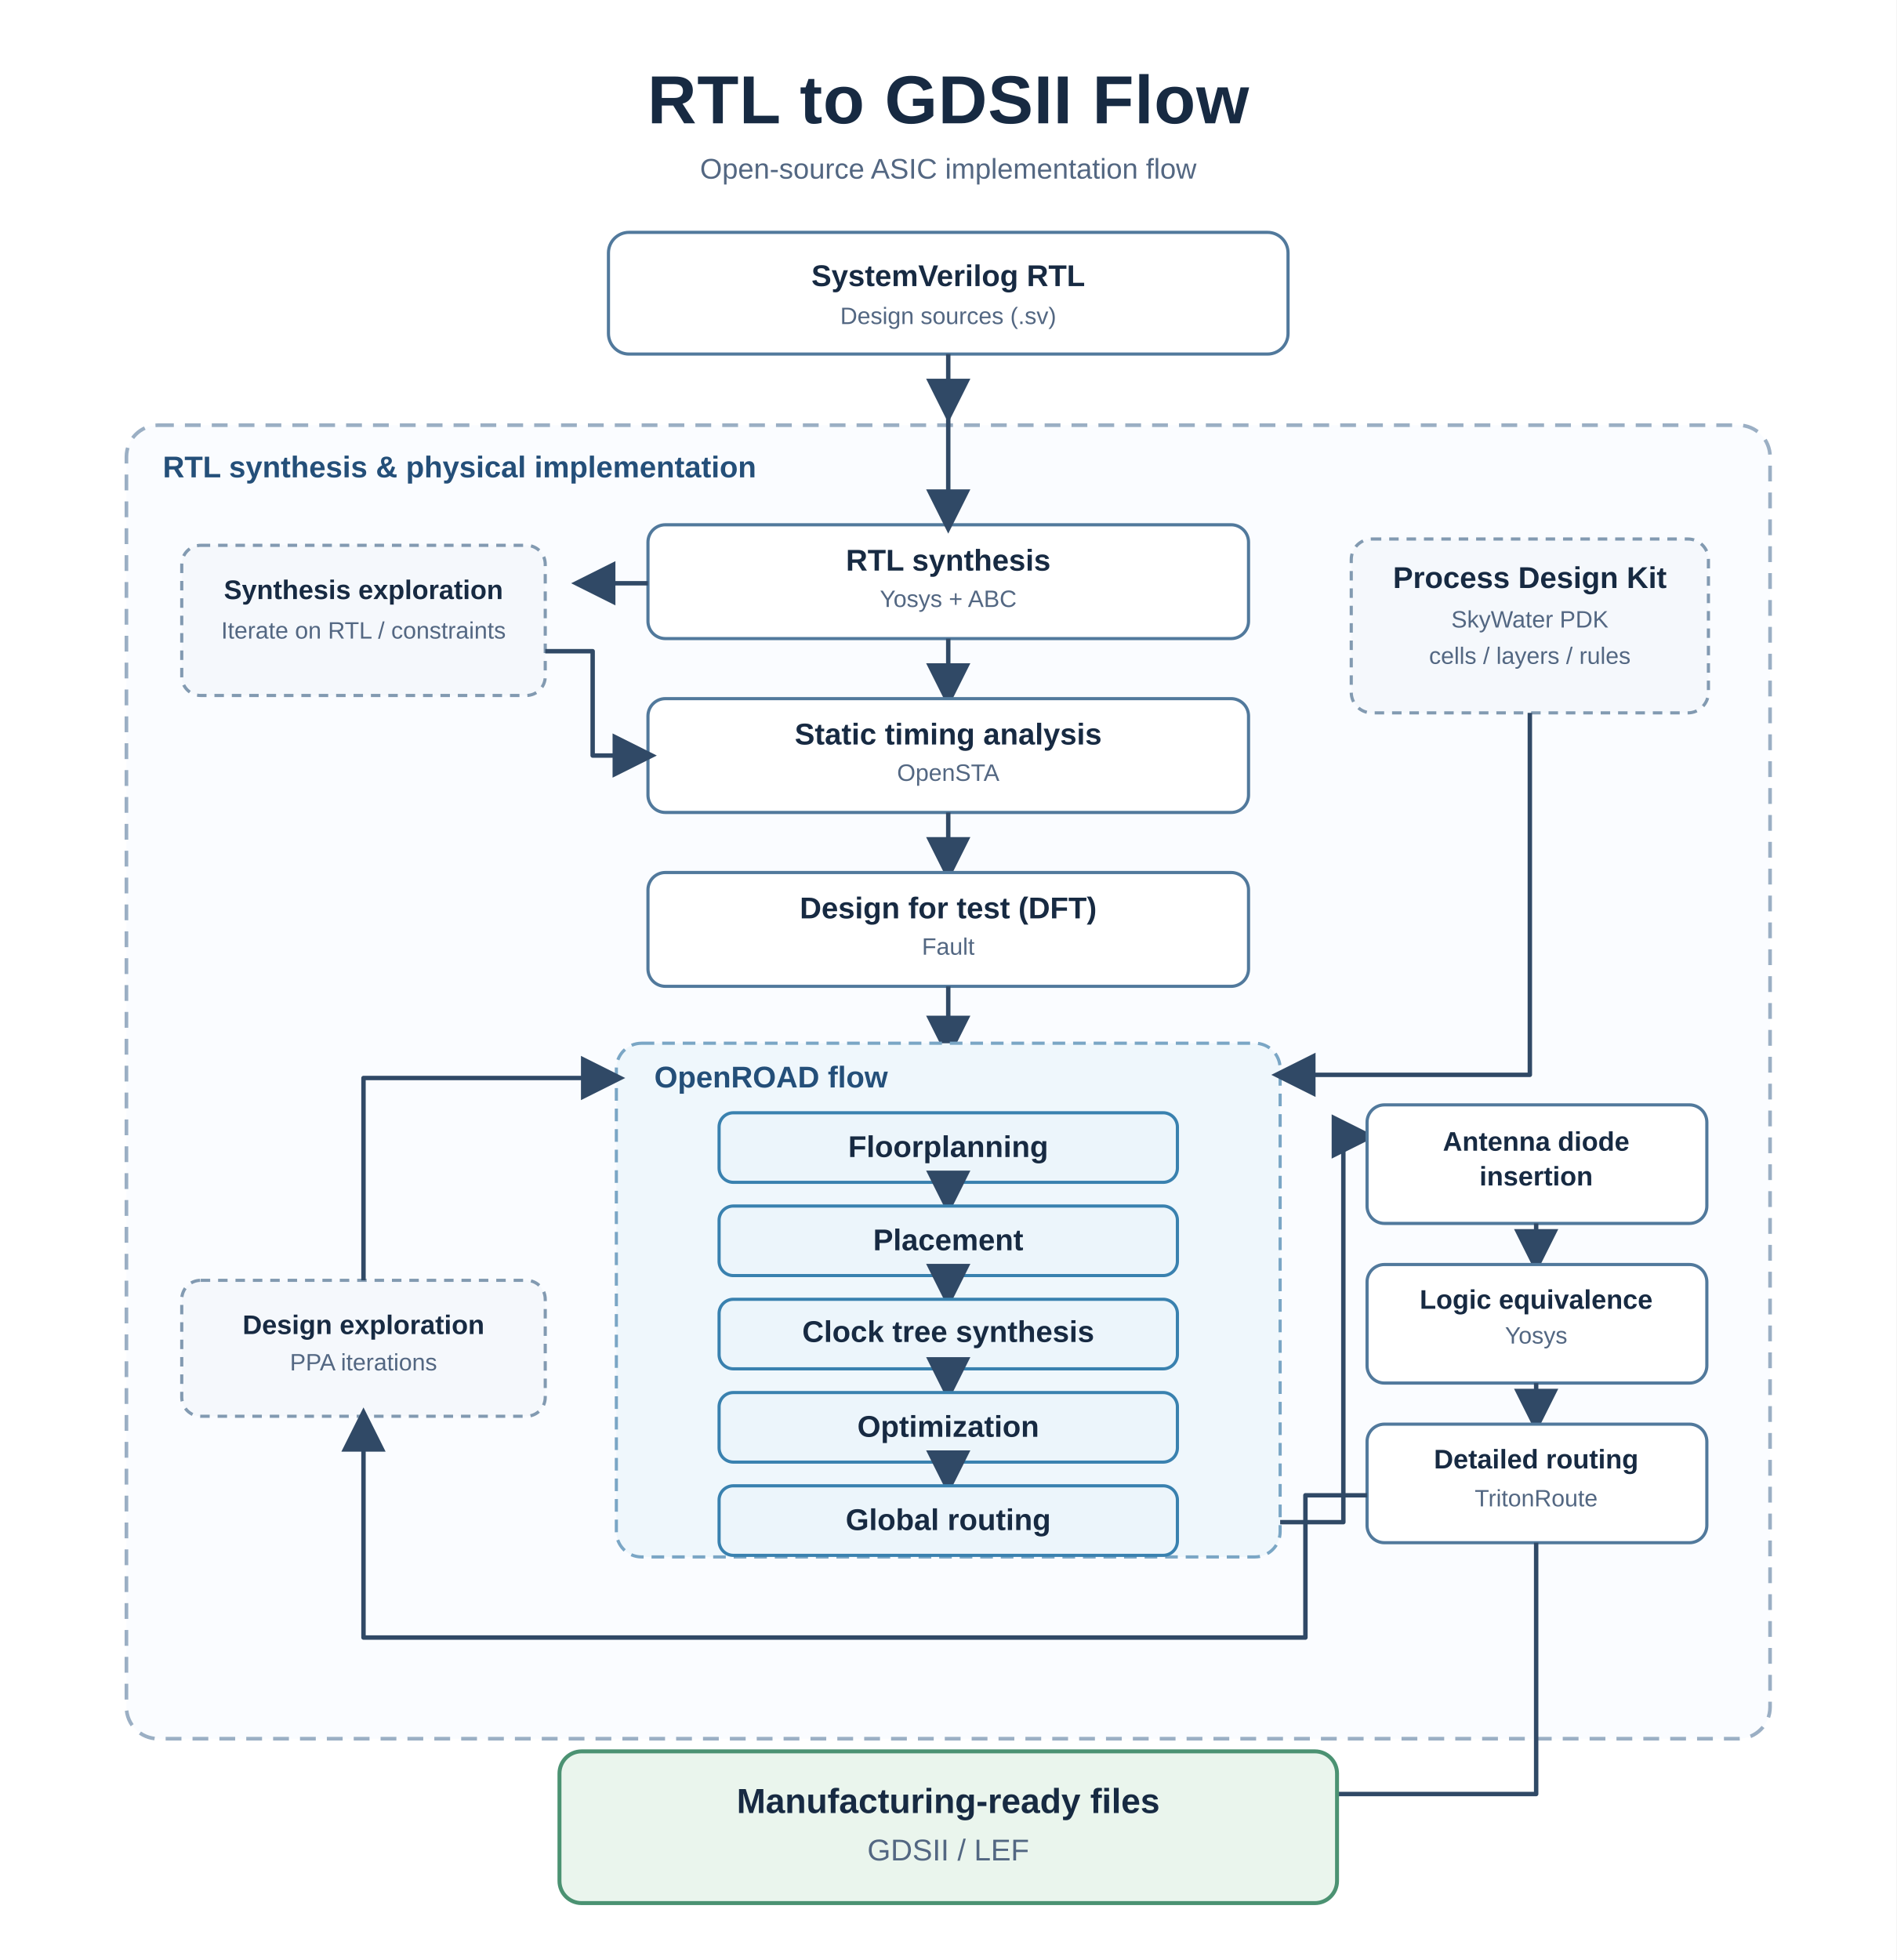
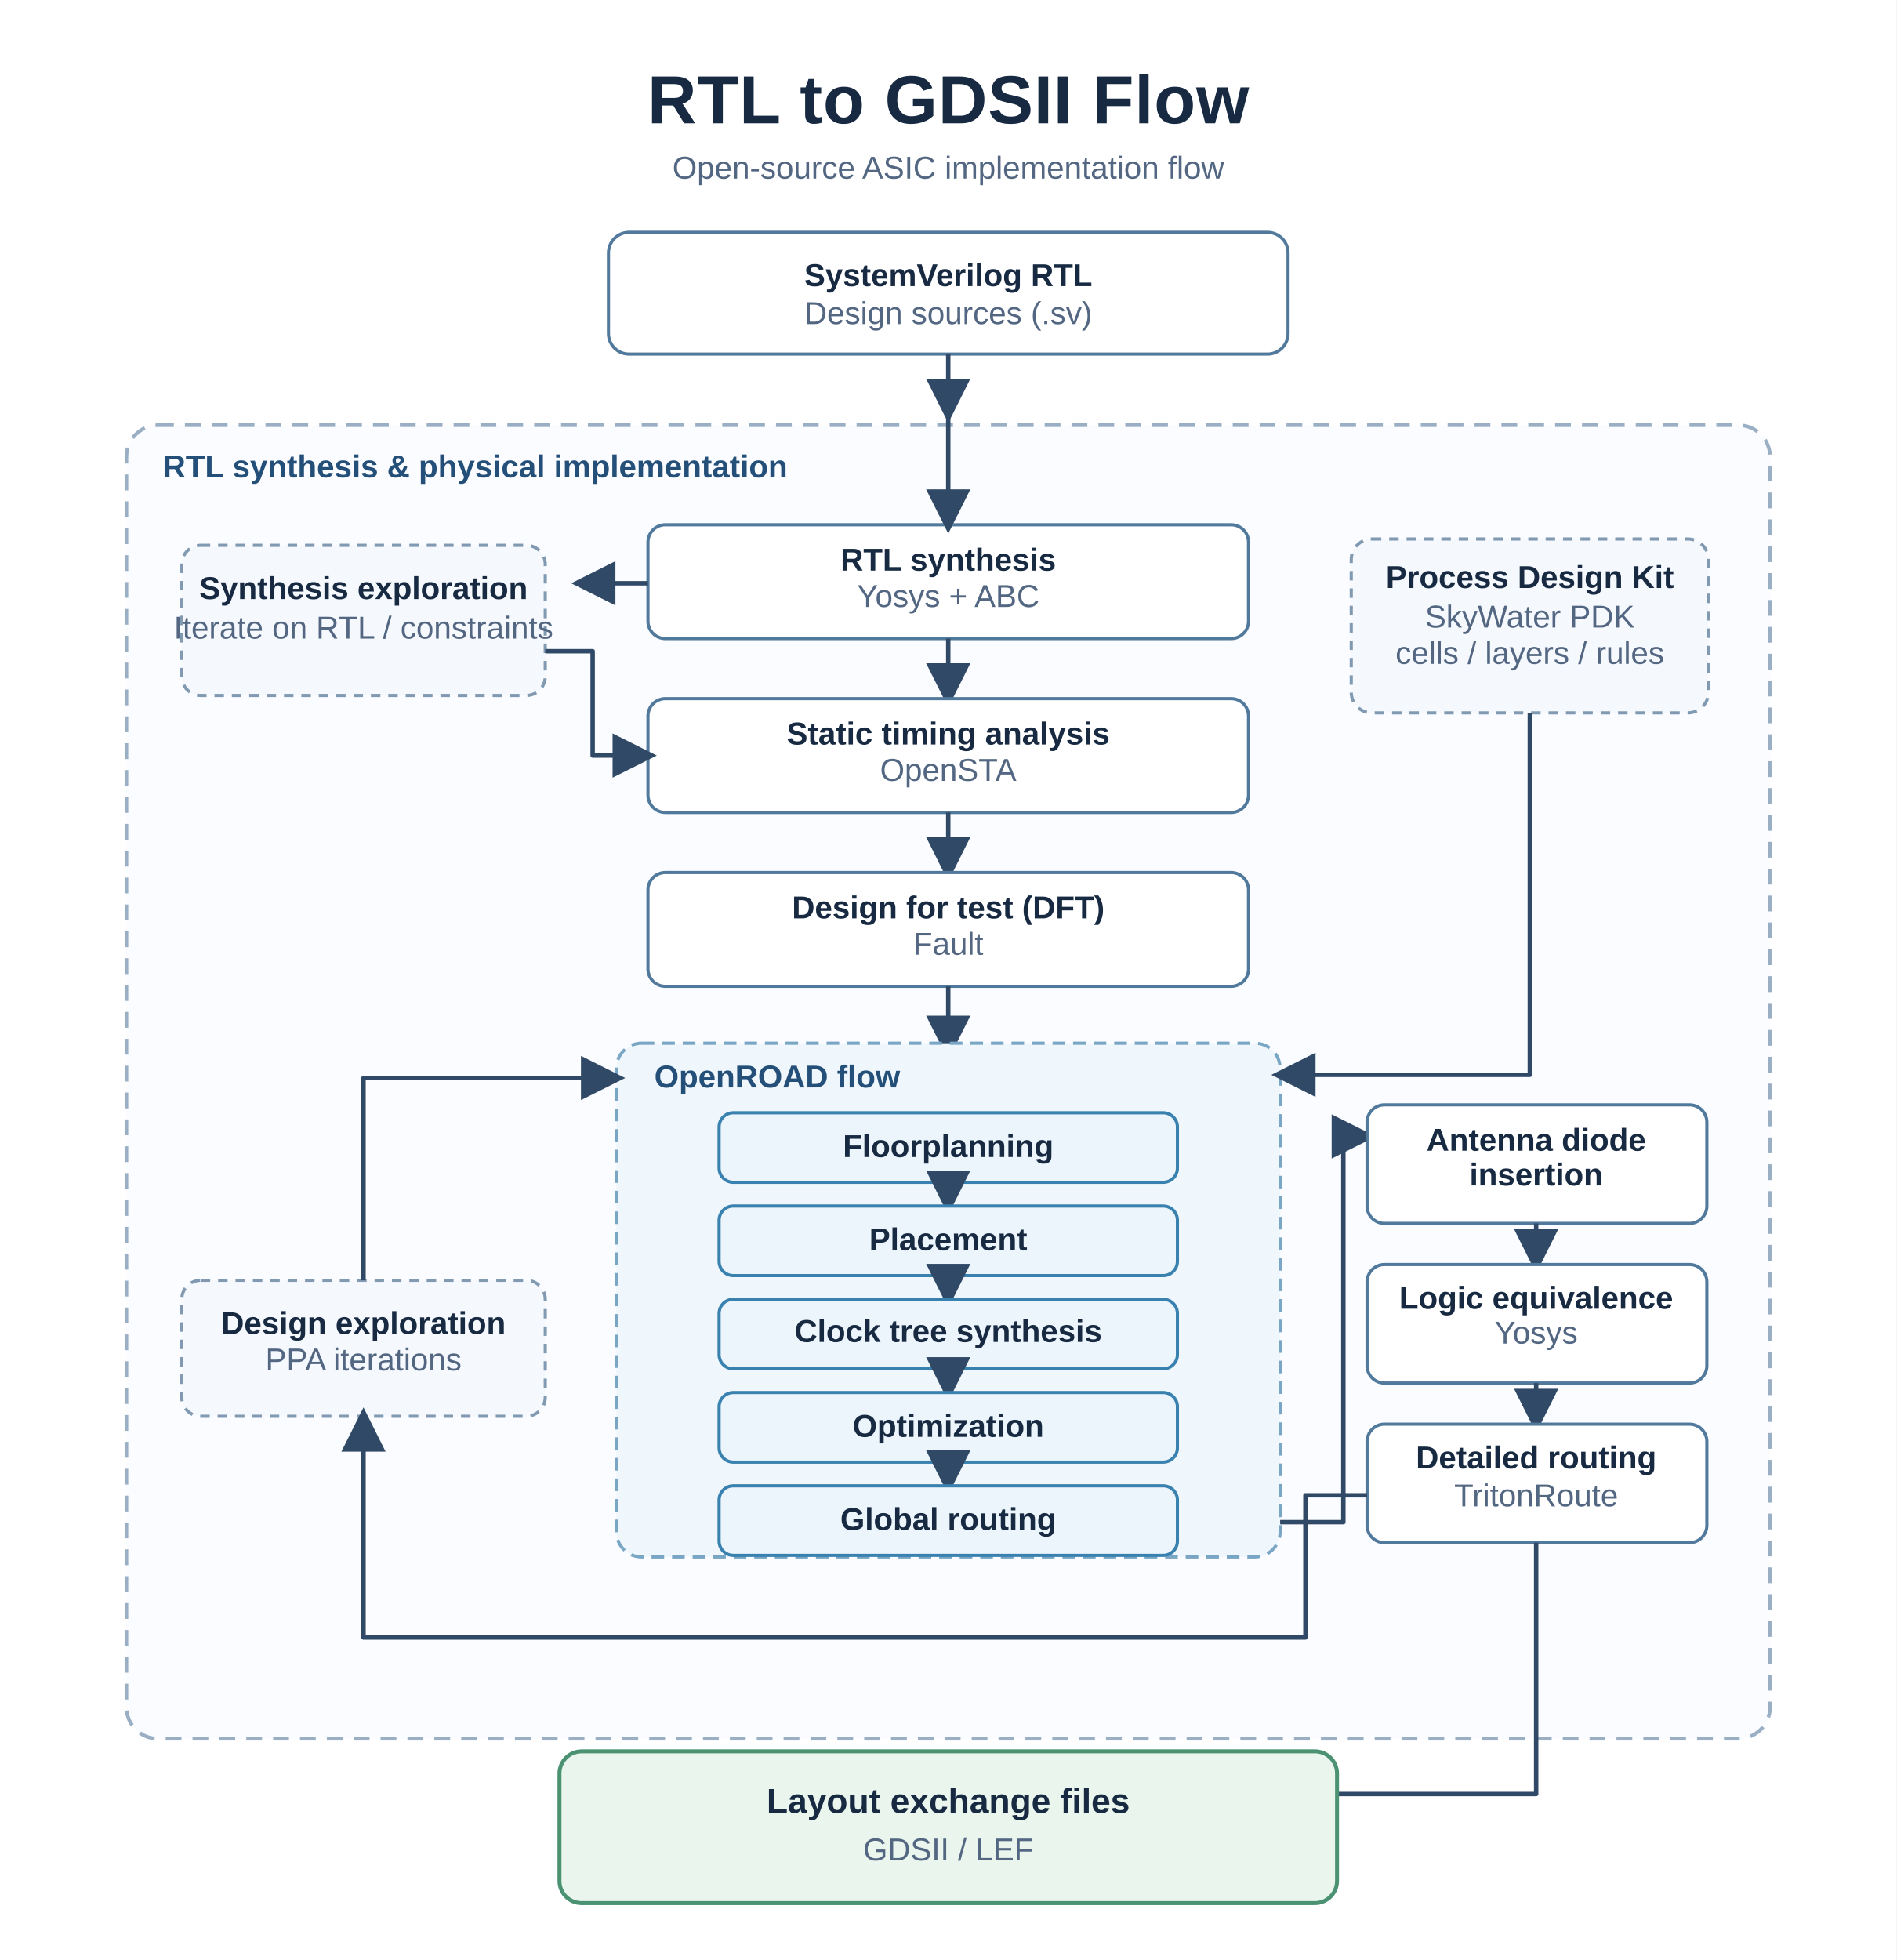
<svg xmlns="http://www.w3.org/2000/svg" width="1200" height="1240" viewBox="0 0 1200 1240" role="img" aria-labelledby="title desc">
  <defs>
    <marker id="arr" markerWidth="10" markerHeight="10" refX="8" refY="5" orient="auto" markerUnits="strokeWidth">
      <path d="M0,0 L10,5 L0,10 Z" fill="#304966" />
    </marker>
    <style>
 text {font-family:Arial,Helvetica,sans-serif;fill:#172a42}
 .heading {font-size:43px;font-weight:700;letter-spacing:.4px}
-  .subtitle {font-size:18px;fill:#536782}
-  .section {font-size:19px;font-weight:700;fill:#244f79}
+  .subtitle {font-size:20px;fill:#536782}
+  .section {font-size:20px;font-weight:700;fill:#244f79}
 .stage {fill:#fff;stroke:#51799c;stroke-width:2}
 .physical {fill:#ecf5fb;stroke:#3981af;stroke-width:2}
 .utility {fill:#f5f8fc;stroke:#829ab1;stroke-width:2;stroke-dasharray:6 5}
-  .txt {font-size:19px;font-weight:600;text-anchor:middle}
-  .detail {font-size:15px;font-weight:400;fill:#536782;text-anchor:middle}
+  .txt {font-size:20px;font-weight:600;text-anchor:middle}
+  .detail {font-size:20px;font-weight:400;fill:#536782;text-anchor:middle}
 .arrow {stroke:#304966;stroke-width:2.8;fill:none;marker-end:url(#arr);stroke-linejoin:round}
 .line {stroke:#304966;stroke-width:2.8;fill:none;stroke-linejoin:round}
 </style>
  </defs>
  <rect width="1200" height="1240" fill="#fff" />
  <text x="600" y="78" class="heading" text-anchor="middle">RTL to GDSII Flow</text>
  <text x="600" y="113" class="subtitle" text-anchor="middle">Open-source ASIC implementation flow</text>
  <rect x="385" y="147" width="430" height="77" rx="13" class="stage" />
  <text x="600" y="181" class="txt">SystemVerilog RTL</text>
  <text x="600" y="205" class="detail">Design sources (.sv)</text>
  <path d="M600 224 V262" class="arrow" />
  <rect x="80" y="269" width="1040" height="831" rx="20" fill="#fafcff" stroke="#9bafc4" stroke-width="2.3" stroke-dasharray="10 7" />
  <text x="103" y="302" class="section">RTL synthesis &amp; physical implementation</text>
  <rect x="410" y="332" width="380" height="72" rx="11" class="stage" />
  <text x="600" y="361" class="txt">RTL synthesis</text>
  <text x="600" y="384" class="detail">Yosys + ABC</text>
  <path d="M600 262 V332" class="arrow" />
  <path d="M600 404 V442" class="arrow" />
  <rect x="410" y="442" width="380" height="72" rx="11" class="stage" />
  <text x="600" y="471" class="txt">Static timing analysis</text>
  <text x="600" y="494" class="detail">OpenSTA</text>
  <path d="M600 514 V552" class="arrow" />
  <rect x="410" y="552" width="380" height="72" rx="11" class="stage" />
  <text x="600" y="581" class="txt">Design for test (DFT)</text>
  <text x="600" y="604" class="detail">Fault</text>
  <rect x="115" y="345" width="230" height="95" rx="12" class="utility" />
-   <text x="230" y="379" class="txt" style="font-size:17px">Synthesis exploration</text>
+   <text x="230" y="379" class="txt" style="font-size:20px">Synthesis exploration</text>
  <text x="230" y="404" class="detail">Iterate on RTL / constraints</text>
  <path d="M410 369 H367" class="arrow" />
  <path d="M345 412 H375 V478 H410" class="arrow" />
  <rect x="855" y="341" width="226" height="110" rx="13" class="utility" />
  <text x="968" y="372" class="txt">Process Design Kit</text>
  <text x="968" y="397" class="detail">SkyWater PDK</text>
  <text x="968" y="420" class="detail">cells / layers / rules</text>
  <path d="M600 624 V665" class="arrow" />
  <rect x="390" y="660" width="420" height="325" rx="16" fill="#eff7fc" stroke="#7aa6c5" stroke-dasharray="8 5" stroke-width="2" />
  <text x="414" y="688" class="section">OpenROAD flow</text>
  <rect x="455" y="704" width="290" height="44" rx="9" class="physical" />
  <text x="600" y="732" class="txt">Floorplanning</text>
  <path d="M600 748 V763" class="arrow" />
  <rect x="455" y="763" width="290" height="44" rx="9" class="physical" />
  <text x="600" y="791" class="txt">Placement</text>
  <path d="M600 807 V822" class="arrow" />
  <rect x="455" y="822" width="290" height="44" rx="9" class="physical" />
  <text x="600" y="849" class="txt">Clock tree synthesis</text>
  <path d="M600 866 V881" class="arrow" />
  <rect x="455" y="881" width="290" height="44" rx="9" class="physical" />
  <text x="600" y="909" class="txt">Optimization</text>
  <path d="M600 925 V940" class="arrow" />
  <rect x="455" y="940" width="290" height="44" rx="9" class="physical" />
  <text x="600" y="968" class="txt">Global routing</text>
  <path d="M968 451 V680 H810" class="arrow" />
  <path d="M810 963 H850 V719 H865" class="arrow" />
  <rect x="865" y="699" width="215" height="75" rx="11" class="stage" />
-   <text x="972" y="728" class="txt" style="font-size:17px">Antenna diode</text>
-   <text x="972" y="750" class="txt" style="font-size:17px">insertion</text>
+   <text x="972" y="728" class="txt" style="font-size:20px">Antenna diode</text>
+   <text x="972" y="750" class="txt" style="font-size:20px">insertion</text>
  <path d="M972 774 V800" class="arrow" />
  <rect x="865" y="800" width="215" height="75" rx="11" class="stage" />
-   <text x="972" y="828" class="txt" style="font-size:17px">Logic equivalence</text>
+   <text x="972" y="828" class="txt" style="font-size:20px">Logic equivalence</text>
  <text x="972" y="850" class="detail">Yosys</text>
  <path d="M972 875 V901" class="arrow" />
  <rect x="865" y="901" width="215" height="75" rx="11" class="stage" />
-   <text x="972" y="929" class="txt" style="font-size:17px">Detailed routing</text>
+   <text x="972" y="929" class="txt" style="font-size:20px">Detailed routing</text>
  <text x="972" y="953" class="detail">TritonRoute</text>
  <rect x="115" y="810" width="230" height="86" rx="12" class="utility" />
-   <text x="230" y="844" class="txt" style="font-size:17px">Design exploration</text>
+   <text x="230" y="844" class="txt" style="font-size:20px">Design exploration</text>
  <text x="230" y="867" class="detail">PPA iterations</text>
  <path d="M865 946 H826 V1036 H230 V896" class="arrow" />
  <path d="M230 810 V682 H390" class="arrow" />
  <path d="M972 976 V1135 H600" class="arrow" />
  <rect x="354" y="1108" width="492" height="96" rx="14" fill="#eaf5ed" stroke="#4b9272" stroke-width="2.5" />
-   <text x="600" y="1147" class="txt" style="font-size:22px">Manufacturing-ready files</text>
-   <text x="600" y="1177" class="detail" style="font-size:19px">GDSII / LEF</text>
+   <text x="600" y="1147" class="txt" style="font-size:22px">Layout exchange files</text>
+   <text x="600" y="1177" class="detail" style="font-size:20px">GDSII / LEF</text>
</svg>
